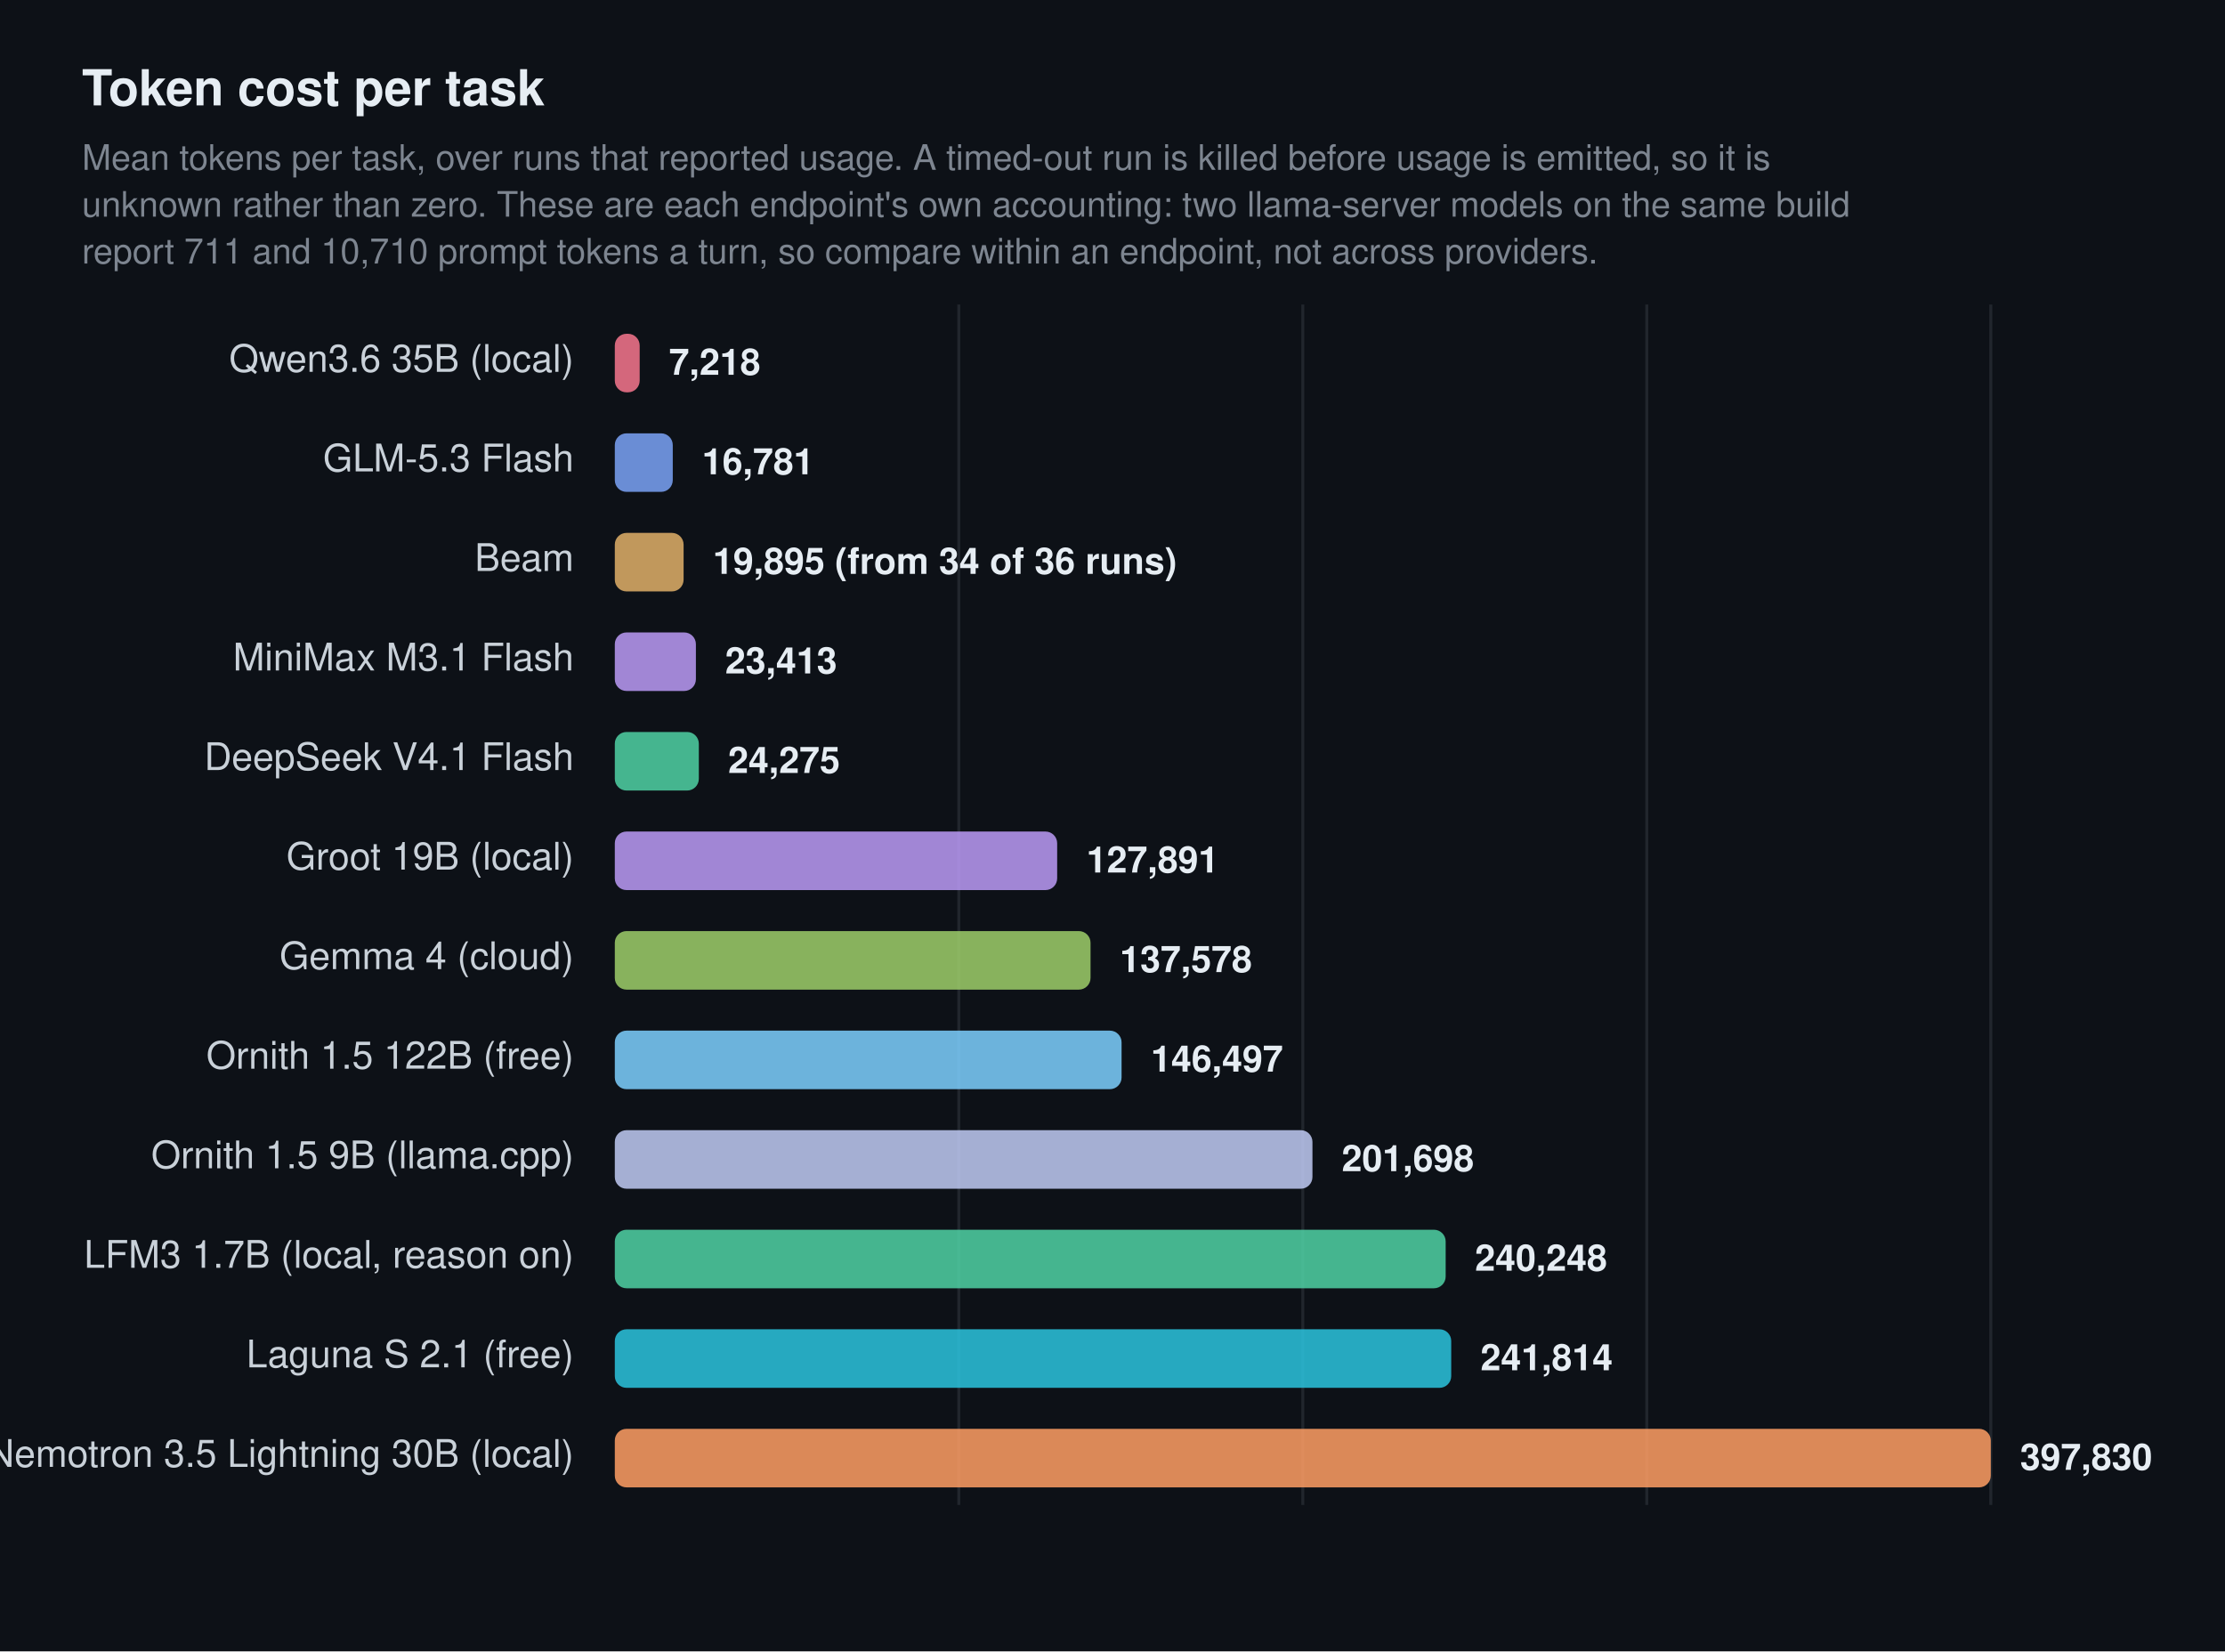
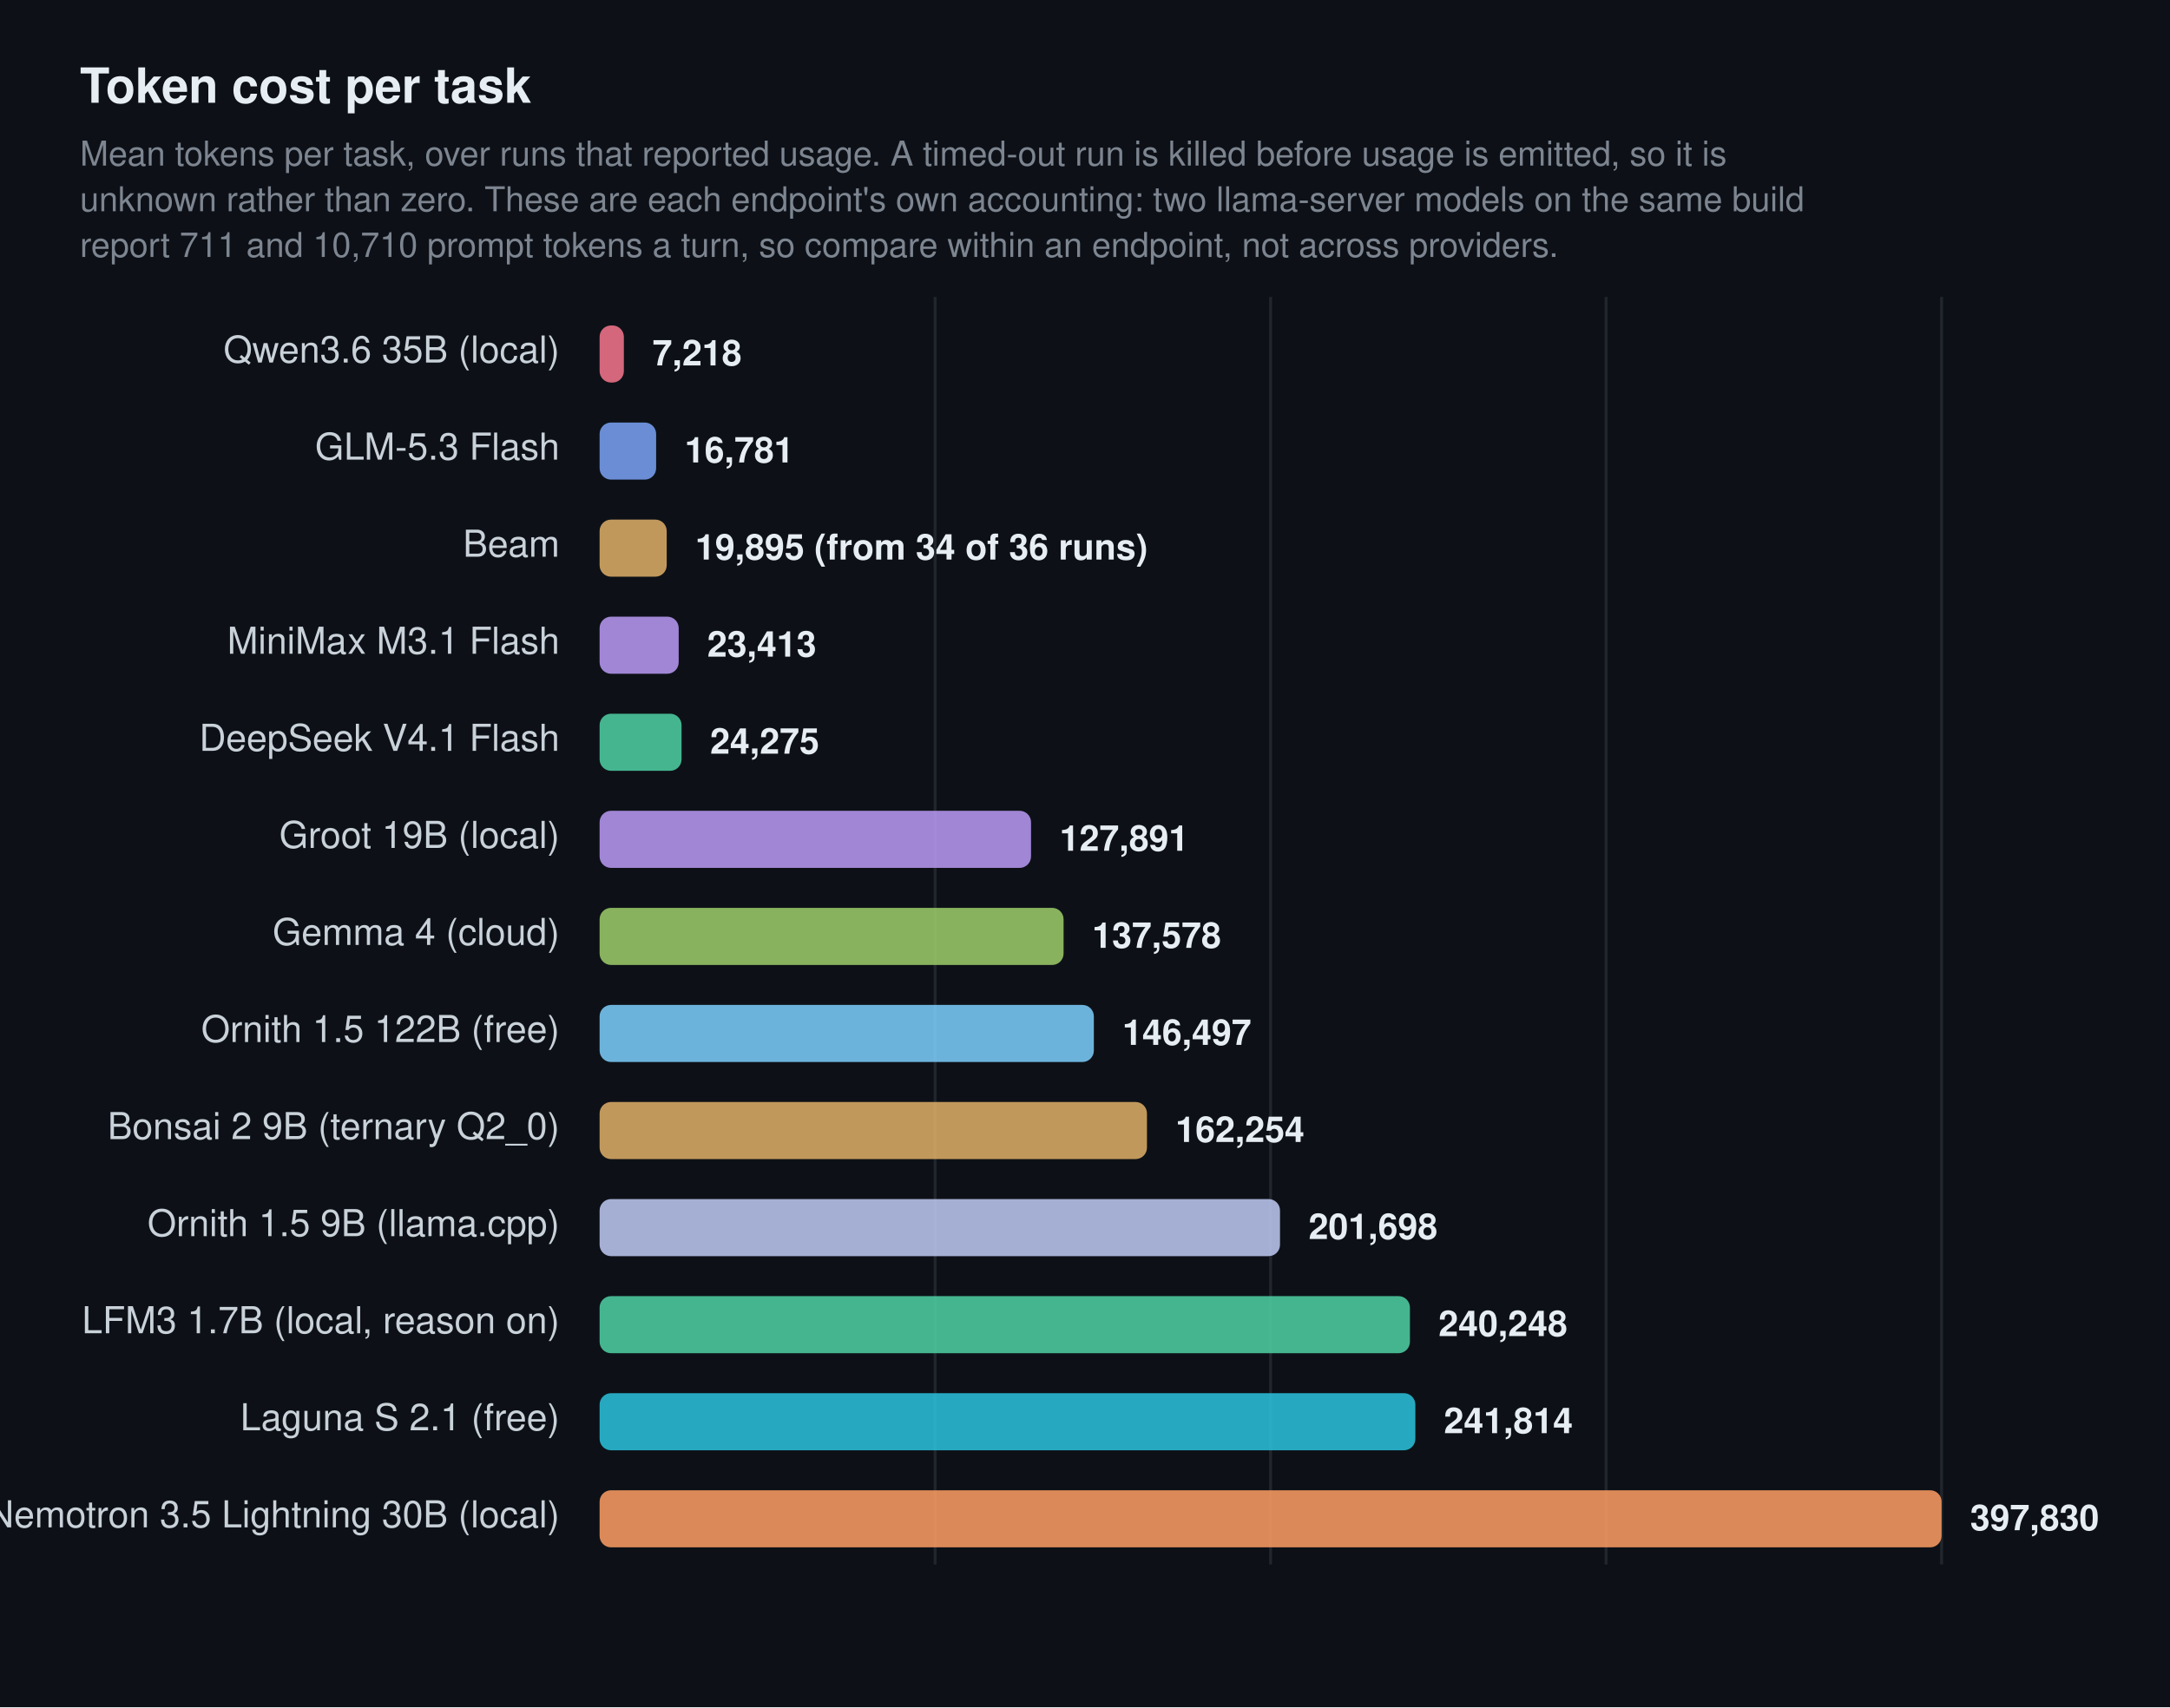
- <svg xmlns="http://www.w3.org/2000/svg" width="760" height="564" viewBox="0 0 760 564" font-family="ui-sans-serif, -apple-system, Segoe UI, Helvetica, Arial, sans-serif">
+ <svg xmlns="http://www.w3.org/2000/svg" width="760" height="598" viewBox="0 0 760 598" font-family="ui-sans-serif, -apple-system, Segoe UI, Helvetica, Arial, sans-serif">
  <rect width="100%" height="100%" fill="#0d1117" />
  <text x="28" y="36" fill="#e6edf3" font-size="17" font-weight="600">Token cost per task</text>
  <text x="28" y="58" fill="#7d8590" font-size="12">Mean tokens per task, over runs that reported usage. A timed-out run is killed before usage is emitted, so it is</text>
  <text x="28" y="74" fill="#7d8590" font-size="12">unknown rather than zero. These are each endpoint's own accounting: two llama-server models on the same build</text>
  <text x="28" y="90" fill="#7d8590" font-size="12">report 711 and 10,710 prompt tokens a turn, so compare within an endpoint, not across providers.</text>
-   <line x1="327.5" y1="104" x2="327.5" y2="514" stroke="#21262d" stroke-width="1" />
-   <line x1="445.0" y1="104" x2="445.0" y2="514" stroke="#21262d" stroke-width="1" />
-   <line x1="562.5" y1="104" x2="562.5" y2="514" stroke="#21262d" stroke-width="1" />
-   <line x1="680.0" y1="104" x2="680.0" y2="514" stroke="#21262d" stroke-width="1" />
+   <line x1="327.5" y1="104" x2="327.5" y2="548" stroke="#21262d" stroke-width="1" />
+   <line x1="445.0" y1="104" x2="445.0" y2="548" stroke="#21262d" stroke-width="1" />
+   <line x1="562.5" y1="104" x2="562.5" y2="548" stroke="#21262d" stroke-width="1" />
+   <line x1="680.0" y1="104" x2="680.0" y2="548" stroke="#21262d" stroke-width="1" />
  <text x="196" y="127" fill="#c9d1d9" font-size="13" text-anchor="end">Qwen3.6 35B (local)</text>
  <rect x="210" y="114" width="8.5" height="20" rx="4" fill="#f7768e" opacity="0.85" />
  <text x="228.5" y="128" fill="#e6edf3" font-size="12.5" font-weight="600">7,218</text>
  <text x="196" y="161" fill="#c9d1d9" font-size="13" text-anchor="end">GLM-5.3 Flash</text>
  <rect x="210" y="148" width="19.8" height="20" rx="4" fill="#7aa2f7" opacity="0.85" />
  <text x="239.8" y="162" fill="#e6edf3" font-size="12.5" font-weight="600">16,781</text>
  <text x="196" y="195" fill="#c9d1d9" font-size="13" text-anchor="end">Beam</text>
  <rect x="210" y="182" width="23.5" height="20" rx="4" fill="#e0af68" opacity="0.85" />
  <text x="243.5" y="196" fill="#e6edf3" font-size="12.5" font-weight="600">19,895  (from 34 of 36 runs)</text>
  <text x="196" y="229" fill="#c9d1d9" font-size="13" text-anchor="end">MiniMax M3.1 Flash</text>
  <rect x="210" y="216" width="27.7" height="20" rx="4" fill="#bb9af7" opacity="0.85" />
  <text x="247.7" y="230" fill="#e6edf3" font-size="12.5" font-weight="600">23,413</text>
  <text x="196" y="263" fill="#c9d1d9" font-size="13" text-anchor="end">DeepSeek V4.1 Flash</text>
  <rect x="210" y="250" width="28.7" height="20" rx="4" fill="#4fd1a5" opacity="0.85" />
  <text x="248.7" y="264" fill="#e6edf3" font-size="12.5" font-weight="600">24,275</text>
  <text x="196" y="297" fill="#c9d1d9" font-size="13" text-anchor="end">Groot 19B (local)</text>
  <rect x="210" y="284" width="151.1" height="20" rx="4" fill="#bb9af7" opacity="0.85" />
  <text x="371.1" y="298" fill="#e6edf3" font-size="12.5" font-weight="600">127,891</text>
  <text x="196" y="331" fill="#c9d1d9" font-size="13" text-anchor="end">Gemma 4 (cloud)</text>
  <rect x="210" y="318" width="162.5" height="20" rx="4" fill="#9ece6a" opacity="0.85" />
  <text x="382.5" y="332" fill="#e6edf3" font-size="12.5" font-weight="600">137,578</text>
  <text x="196" y="365" fill="#c9d1d9" font-size="13" text-anchor="end">Ornith 1.5 122B (free)</text>
  <rect x="210" y="352" width="173.1" height="20" rx="4" fill="#7dcfff" opacity="0.85" />
  <text x="393.1" y="366" fill="#e6edf3" font-size="12.5" font-weight="600">146,497</text>
-   <text x="196" y="399" fill="#c9d1d9" font-size="13" text-anchor="end">Ornith 1.5 9B (llama.cpp)</text>
-   <rect x="210" y="386" width="238.3" height="20" rx="4" fill="#c0caf5" opacity="0.85" />
-   <text x="458.3" y="400" fill="#e6edf3" font-size="12.5" font-weight="600">201,698</text>
-   <text x="196" y="433" fill="#c9d1d9" font-size="13" text-anchor="end">LFM3 1.7B (local, reason on)</text>
-   <rect x="210" y="420" width="283.8" height="20" rx="4" fill="#4fd1a5" opacity="0.85" />
-   <text x="503.8" y="434" fill="#e6edf3" font-size="12.5" font-weight="600">240,248</text>
-   <text x="196" y="467" fill="#c9d1d9" font-size="13" text-anchor="end">Laguna S 2.1 (free)</text>
-   <rect x="210" y="454" width="285.7" height="20" rx="4" fill="#2ac3de" opacity="0.85" />
-   <text x="505.7" y="468" fill="#e6edf3" font-size="12.5" font-weight="600">241,814</text>
-   <text x="196" y="501" fill="#c9d1d9" font-size="13" text-anchor="end">Nemotron 3.5 Lightning 30B (local)</text>
-   <rect x="210" y="488" width="470.0" height="20" rx="4" fill="#ff9e64" opacity="0.85" />
-   <text x="690.0" y="502" fill="#e6edf3" font-size="12.5" font-weight="600">397,830</text>
+   <text x="196" y="399" fill="#c9d1d9" font-size="13" text-anchor="end">Bonsai 2 9B (ternary Q2_0)</text>
+   <rect x="210" y="386" width="191.7" height="20" rx="4" fill="#e0af68" opacity="0.85" />
+   <text x="411.7" y="400" fill="#e6edf3" font-size="12.5" font-weight="600">162,254</text>
+   <text x="196" y="433" fill="#c9d1d9" font-size="13" text-anchor="end">Ornith 1.5 9B (llama.cpp)</text>
+   <rect x="210" y="420" width="238.3" height="20" rx="4" fill="#c0caf5" opacity="0.85" />
+   <text x="458.3" y="434" fill="#e6edf3" font-size="12.5" font-weight="600">201,698</text>
+   <text x="196" y="467" fill="#c9d1d9" font-size="13" text-anchor="end">LFM3 1.7B (local, reason on)</text>
+   <rect x="210" y="454" width="283.8" height="20" rx="4" fill="#4fd1a5" opacity="0.85" />
+   <text x="503.8" y="468" fill="#e6edf3" font-size="12.5" font-weight="600">240,248</text>
+   <text x="196" y="501" fill="#c9d1d9" font-size="13" text-anchor="end">Laguna S 2.1 (free)</text>
+   <rect x="210" y="488" width="285.7" height="20" rx="4" fill="#2ac3de" opacity="0.85" />
+   <text x="505.7" y="502" fill="#e6edf3" font-size="12.5" font-weight="600">241,814</text>
+   <text x="196" y="535" fill="#c9d1d9" font-size="13" text-anchor="end">Nemotron 3.5 Lightning 30B (local)</text>
+   <rect x="210" y="522" width="470.0" height="20" rx="4" fill="#ff9e64" opacity="0.85" />
+   <text x="690.0" y="536" fill="#e6edf3" font-size="12.5" font-weight="600">397,830</text>
</svg>
